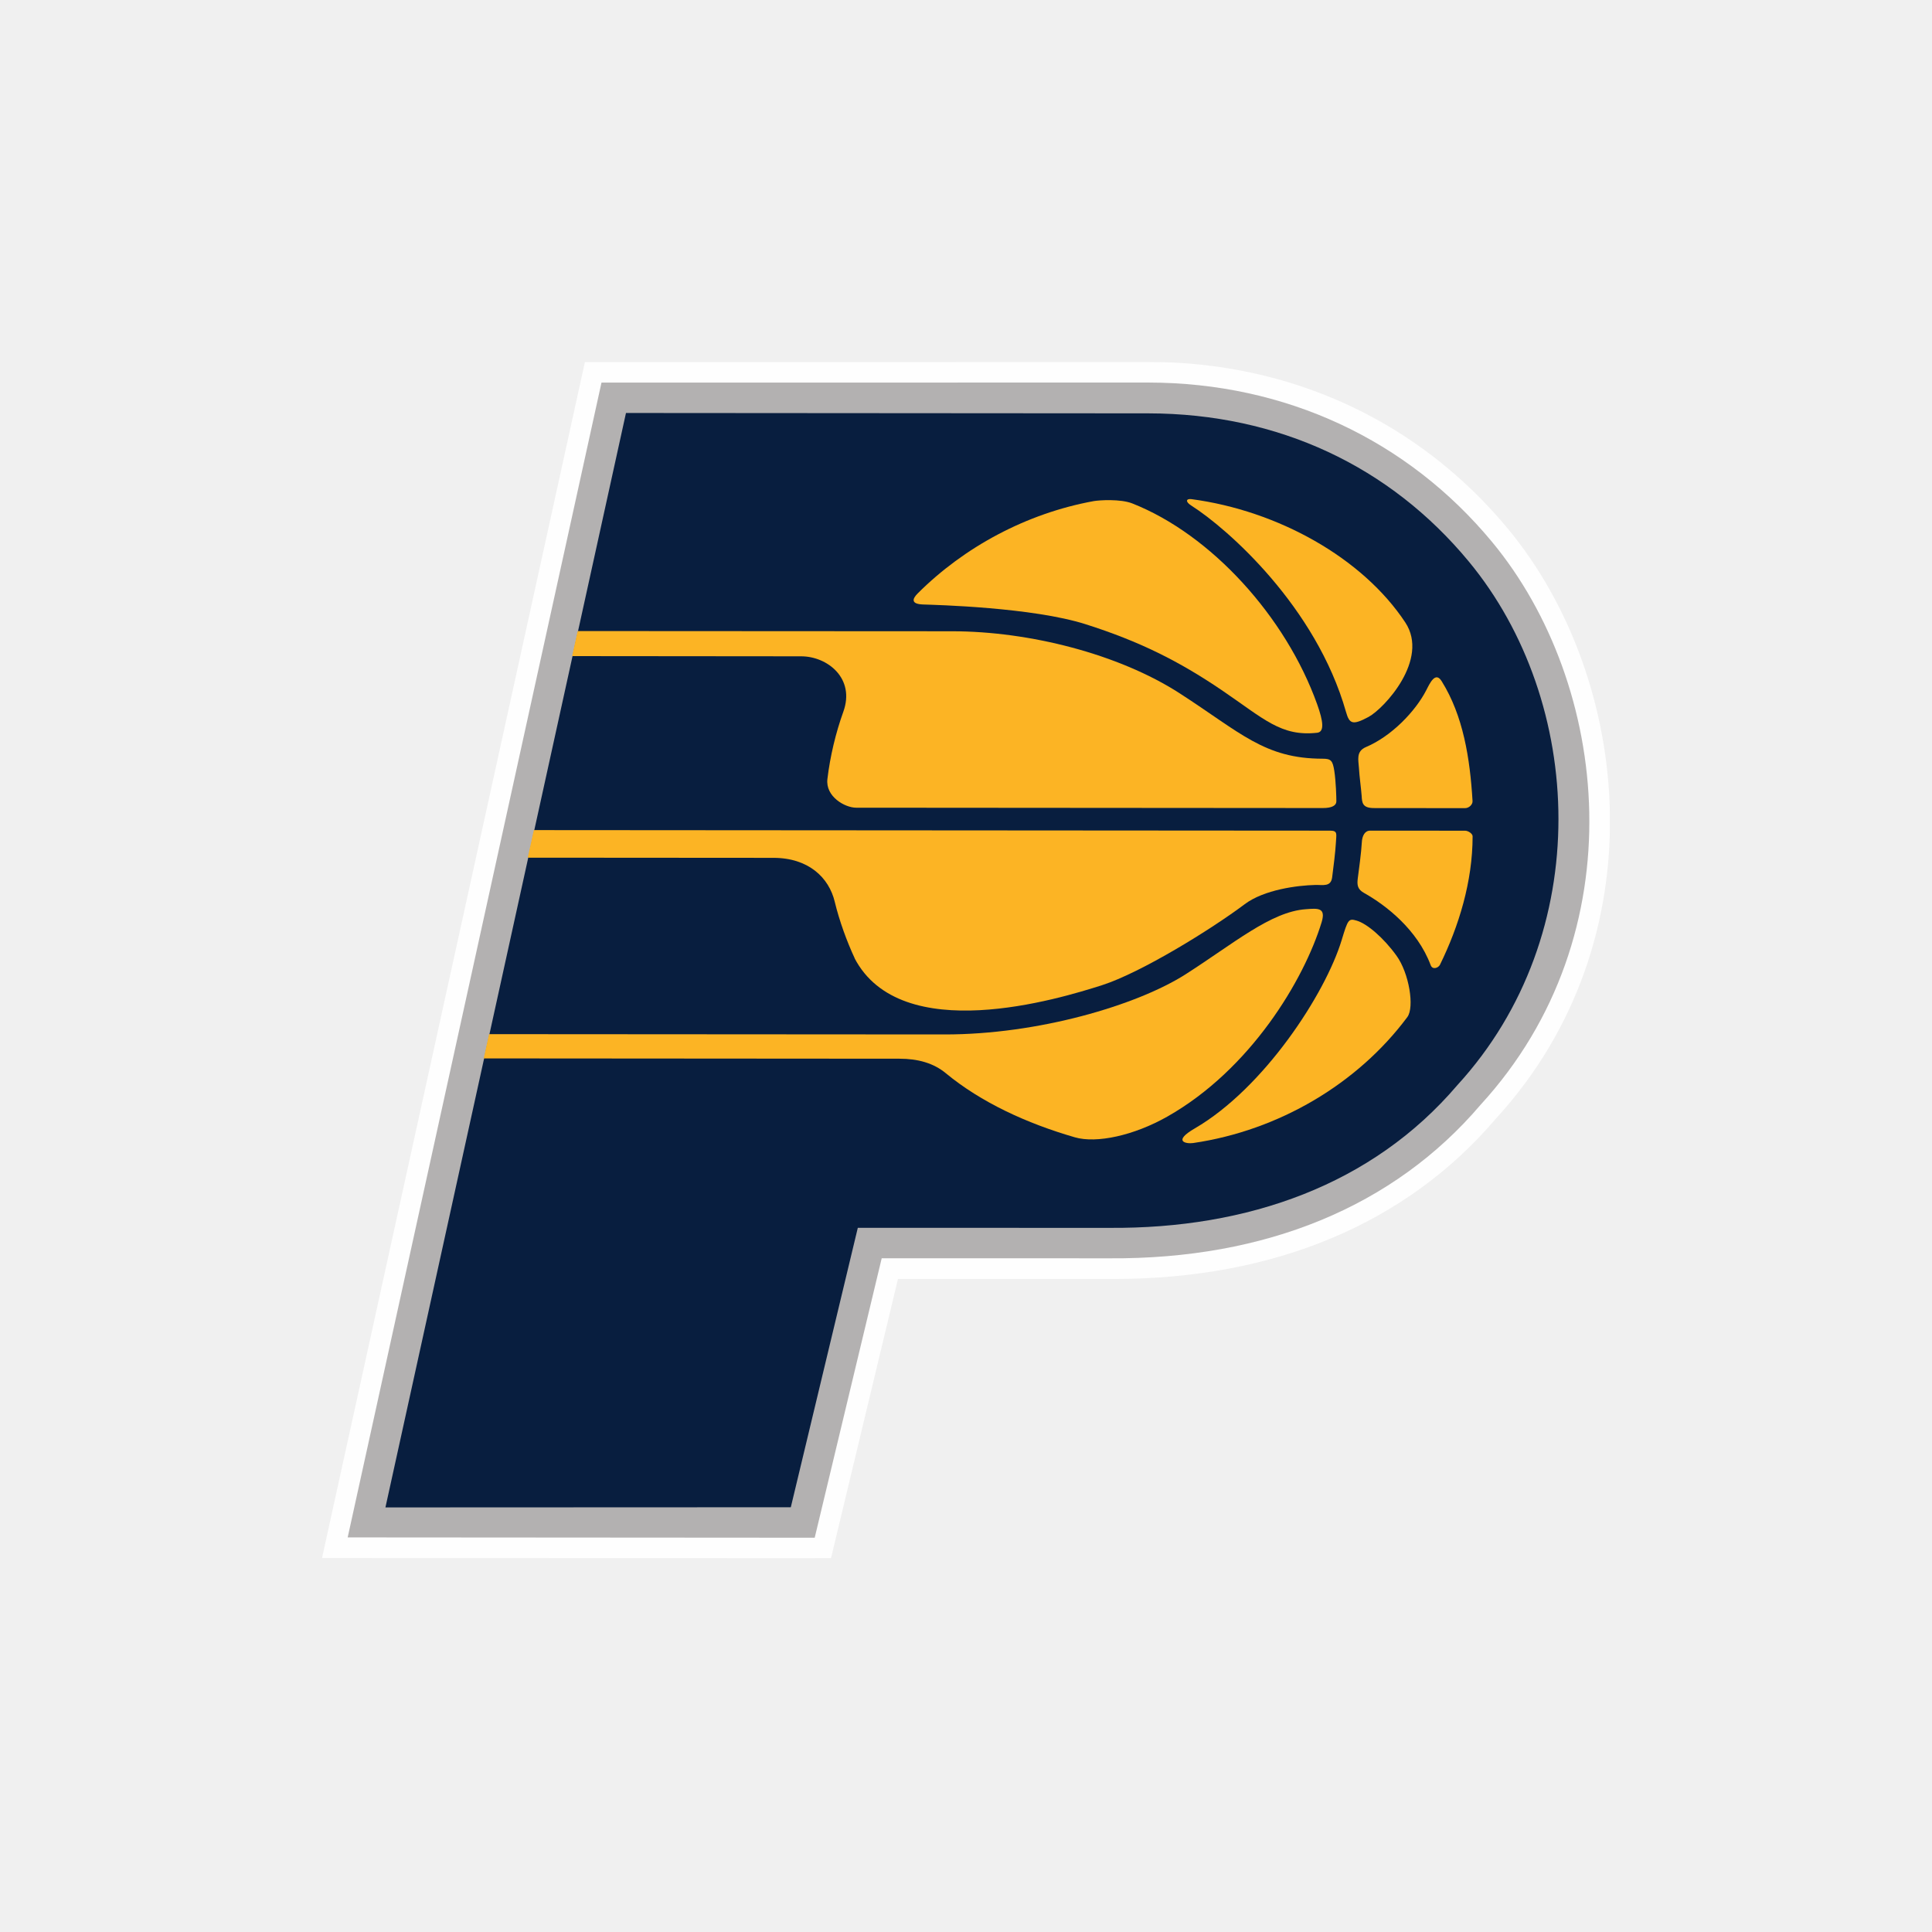
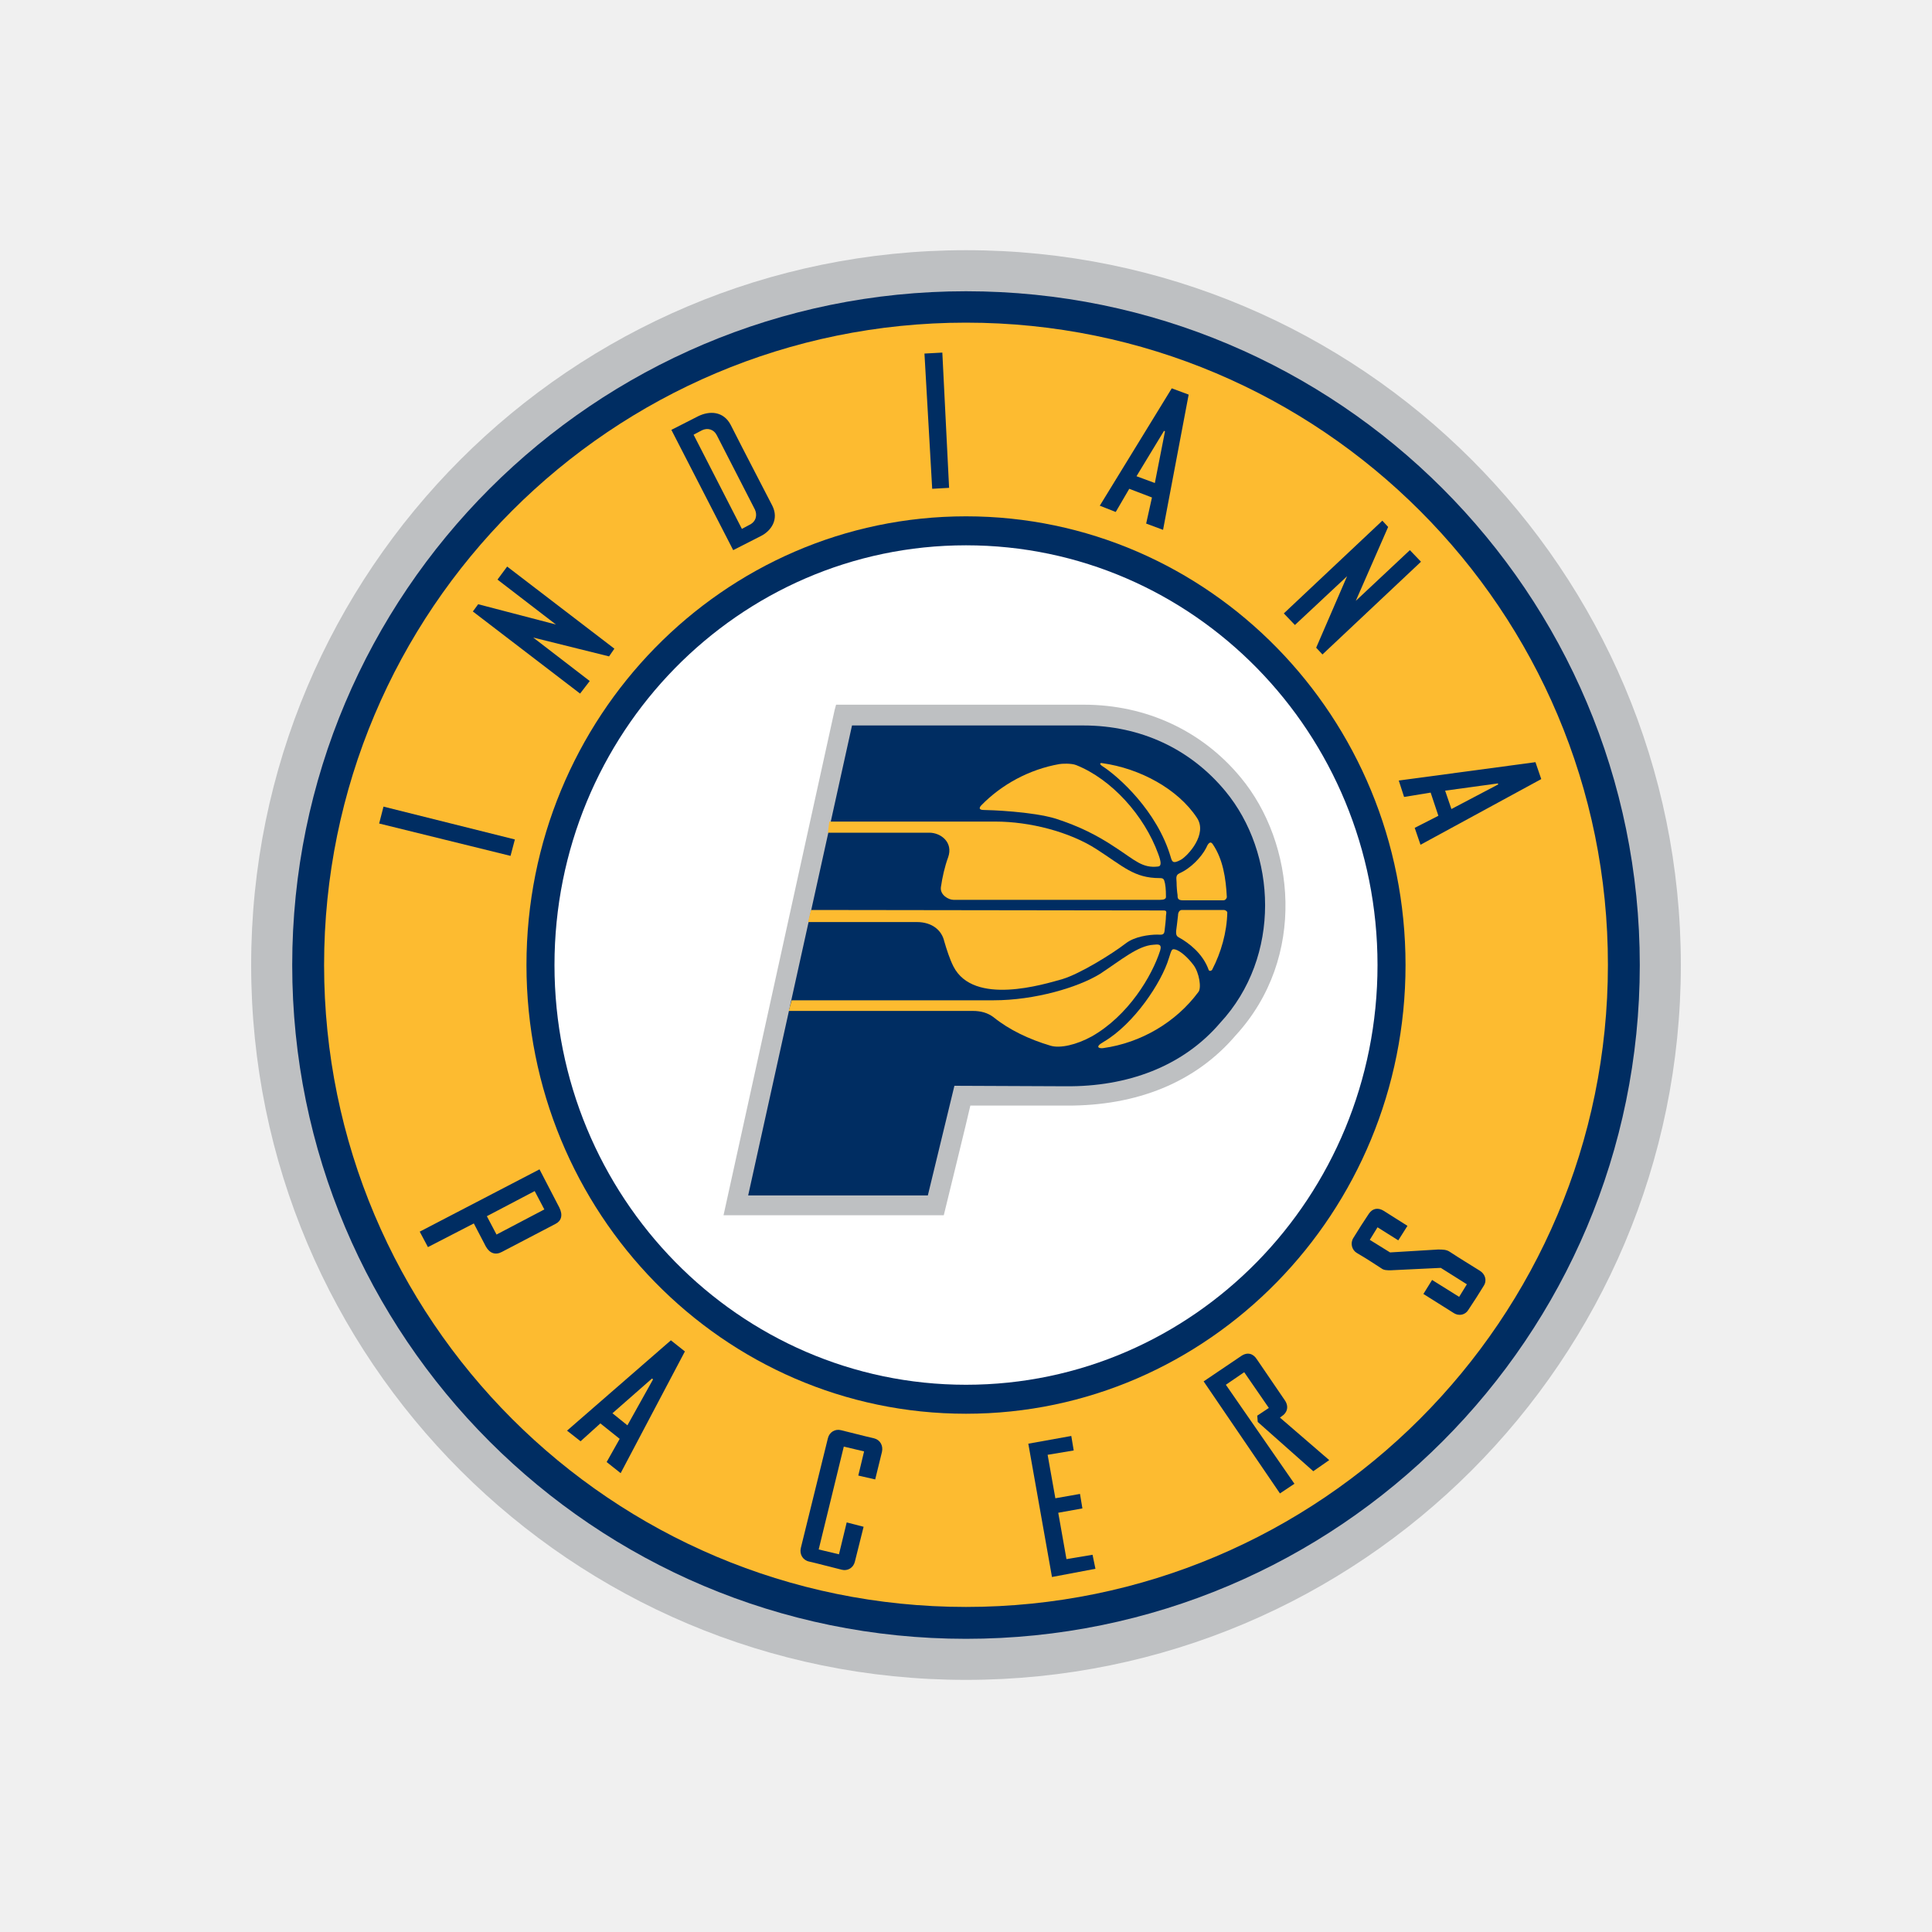
- <svg xmlns="http://www.w3.org/2000/svg" xmlns:xlink="http://www.w3.org/1999/xlink" width="150px" height="150px" viewBox="0 0 150 150" version="1.1">
-   <defs>
-     <polygon id="path-1" points="99.998 0.038 0.001 0.038 0.001 92.931 99.998 92.931 99.998 0.038" />
-   </defs>
-   <g id="Page-1" stroke="none" stroke-width="1" fill="none" fill-rule="evenodd">
-     <g id="IND">
-       <g id="Page-1">
-         <g id="Group-3" transform="translate(25, 28.05971)">
-           <mask id="mask-2" fill="white">
-             <use xlink:href="#path-1" />
-           </mask>
-           <g id="Clip-2" />
-           <path d="M92.078,12.997 C85.172,4.658 75.266,0.057 64.179,0.037 L20.415,0.041 L0.001,92.908 L39.516,92.931 L44.719,71.236 L61.108,71.239 L61.486,71.239 C73.947,71.239 84.205,66.932 91.121,58.812 C103.918,44.863 101.658,24.565 92.078,12.997" id="Fill-1" fill="#FEFEFE" mask="url(#mask-2)" />
-         </g>
-         <path d="M115.847,42.08 C109.267,34.136 99.794,29.717 89.177,29.701 L46.7,29.704 L26.994,119.364 L63.253,119.389 L68.455,97.691 C73.325,97.691 86.132,97.695 86.116,97.695 C98.266,97.781 108.23,93.667 114.941,85.787 C127.126,72.507 124.984,53.116 115.847,42.08" id="Fill-4" fill="#B3B1B1" />
-         <path d="M66.6,95.328 L61.398,117.023 L29.925,117.036 L48.601,32.064 L89.169,32.093 C99.27,32.109 107.925,36.211 114.03,43.588 C123.03,54.454 123.907,72.518 113.143,84.256 C106.541,92.005 96.863,95.408 86.137,95.331 L66.6,95.328 Z" id="Fill-6" fill="#081E3F" />
-         <path d="M44.419,50.94 L62.201,50.956 C64.243,50.956 66.417,52.67 65.473,55.269 C64.893,56.875 64.445,58.736 64.24,60.483 C64.077,61.848 65.601,62.71 66.472,62.71 L102.715,62.736 C103.397,62.736 103.755,62.543 103.755,62.217 C103.755,61.893 103.723,60.691 103.595,59.848 C103.467,59.044 103.336,58.906 102.686,58.906 C98.168,58.9 96.327,56.887 91.592,53.83 C86.857,50.773 79.912,49.017 73.944,49.011 L44.851,48.995 L44.419,50.94 Z" id="Fill-8" fill="#FCB424" />
-         <path d="M66.373,74.431 C65.746,73.089 65.166,71.49 64.811,70.019 C64.362,68.134 62.771,66.603 60.05,66.603 L40.974,66.59 L41.448,64.449 L103.263,64.491 C103.881,64.491 103.75,64.75 103.718,65.433 C103.682,66.116 103.525,67.381 103.426,68.128 C103.327,68.871 102.712,68.695 102.123,68.708 C100.734,68.74 98.147,69.07 96.639,70.201 C94.077,72.127 88.615,75.511 85.545,76.495 C82.25,77.546 69.94,81.315 66.335,74.37" id="Fill-10" fill="#FCB424" />
-         <path d="M37.556,82.175 L69.836,82.198 C71.26,82.198 72.487,82.537 73.438,83.329 C76.165,85.582 79.703,87.216 83.456,88.302 C85.14,88.79 88.037,88.161 90.627,86.694 C97.088,83.037 101.244,76.08 102.611,71.6 C102.967,70.431 102.285,70.527 101.382,70.591 C98.657,70.786 95.795,73.251 92.033,75.654 C88.265,78.051 80.606,80.323 73.338,80.314 L37.969,80.291 L37.556,82.175 Z" id="Fill-12" fill="#FCB424" />
-         <path d="M84.909,38.907 C85.363,38.827 86.996,38.728 87.905,39.084 C94.037,41.5 99.838,47.893 102.265,54.683 C102.732,55.988 102.848,56.824 102.265,56.891 C99.454,57.202 98.141,55.815 94.837,53.571 C91.53,51.331 88.482,49.8 84.294,48.467 C80.167,47.153 72.649,46.964 71.676,46.932 C70.706,46.9 70.828,46.493 71.253,46.07 C74.855,42.471 79.696,39.859 84.909,38.907" id="Fill-14" fill="#FCB424" />
-         <path d="M114.328,62.19 C114.347,62.45 114.069,62.745 113.742,62.745 C113.713,62.745 106.673,62.738 106.673,62.738 C105.767,62.738 105.751,62.315 105.719,61.796 C105.683,61.277 105.539,60.239 105.507,59.62 C105.475,59.021 105.258,58.335 106.058,57.999 C108.027,57.166 109.887,55.24 110.736,53.586 C111.021,53.029 111.446,52.106 111.93,52.888 C113.604,55.566 114.129,58.87 114.328,62.19" id="Fill-16" fill="#FCB424" />
-         <path d="M111.797,74.906 C111.675,75.147 111.224,75.323 111.077,74.935 C110.046,72.173 107.593,70.272 105.906,69.33 C105.397,69.045 105.352,68.712 105.416,68.209 C105.486,67.706 105.698,66.097 105.73,65.418 C105.755,64.879 105.973,64.491 106.377,64.491 L113.744,64.495 C114.006,64.498 114.333,64.732 114.333,64.927 C114.333,68.443 113.263,71.916 111.797,74.906" id="Fill-18" fill="#FCB424" />
-         <path d="M92.637,88.745 C92.118,88.819 90.985,88.639 92.771,87.604 C98.125,84.489 102.895,77.18 104.169,72.982 C104.653,71.38 104.704,71.296 105.319,71.473 C106.138,71.706 107.429,72.822 108.415,74.187 C109.407,75.549 109.833,78.205 109.263,78.968 C105.415,84.137 99.3,87.768 92.637,88.745" id="Fill-20" fill="#FCB424" />
-         <path d="M106.257,55.66 C105.011,56.33 104.768,56.205 104.502,55.269 C102.178,47.101 95.317,41.054 92.512,39.266 C91.977,38.93 92.115,38.702 92.502,38.753 C99.216,39.647 105.796,43.313 109.11,48.332 C110.998,51.209 107.457,55.01 106.257,55.66" id="Fill-22" fill="#FCB424" />
-         <rect id="Rectangle" x="0" y="0" width="150" height="150" />
-       </g>
-     </g>
+ <svg xmlns="http://www.w3.org/2000/svg" version="1.1" id="Layer_1" x="0px" y="0px" viewBox="0 0 400 400" style="enable-background:new 0 0 400 400;" xml:space="preserve">
+   <style type="text/css">
+ 	.st0{fill:#BEC0C2;}
+ 	.st1{fill:#002D62;}
+ 	.st2{fill:#FDBB30;}
+ 	.st3{fill:#FFFFFF;}
+ </style>
+   <g>
+     <path class="st0" d="M348,199.8c0,81.7-66.2,148-148,148c-81.7,0-148-66.2-148-148c0-81.7,66.2-148,148-148   C281.8,51.8,348,118.1,348,199.8z" />
+     <path class="st1" d="M339.5,199.8c0,77-62.4,139.5-139.5,139.5S60.5,276.8,60.5,199.8S123,60.3,200,60.3   C277.1,60.3,339.5,122.7,339.5,199.8z" />
+     <path class="st2" d="M200,66.8c-73.4,0-132.9,59.5-132.9,133c0,73.4,59.5,132.9,132.9,132.9s132.9-59.5,132.9-132.9   C333,126.4,273.4,66.8,200,66.8z" />
+     <path class="st1" d="M291,199.8c0,51.3-40.8,92.9-91,92.9c-50.3,0-91-41.6-91-92.9s40.7-92.9,91-92.9   C250.3,106.9,291,148.5,291,199.8z" />
+     <path class="st3" d="M285.2,199.8c0,48-38.1,86.9-85.2,86.9c-47,0-85.2-38.9-85.2-86.9s38.1-86.9,85.2-86.9   C247.1,112.9,285.2,151.8,285.2,199.8z" />
+     <polygon class="st1" points="106.6,173.8 105.7,177.2 78.5,170.5 79.4,167  " />
+     <polygon class="st1" points="110.4,132 122.1,141 120.1,143.6 97.9,126.6 99,125.1 115.1,129.3 103,120 105,117.3 127.2,134.3    126.1,135.9  " />
+     <path class="st1" d="M153.6,109.5l1.5-0.8c1.5-0.7,1.7-2.1,1.2-3.2c-2.9-5.7-5-9.7-7.9-15.4c-0.6-1.2-1.9-1.6-3.1-1l-1.7,0.9   L153.6,109.5z M139,89l5.5-2.8c2.4-1.2,5.3-1.1,6.8,1.8c3.5,6.9,5.1,9.9,8.6,16.7c1.4,2.8-0.2,5.2-2.4,6.3l-5.7,2.9L139,89z" />
+     <polygon class="st1" points="196.5,101 193,101.2 191.4,73.2 195.1,73  " />
+     <path class="st1" d="M241.2,89.3l-0.2-0.1l-5.7,9.4l3.8,1.4L241.2,89.3z M237.3,108.4l1.2-5.4l-4.7-1.8L231,106l-3.3-1.3l14.9-24.3   l3.5,1.3l-5.3,28L237.3,108.4z" />
+     <polygon class="st1" points="278.9,119.3 268.1,129.4 265.8,127 286.2,107.8 287.4,109.1 280.7,124.4 291.9,113.9 294.2,116.3    273.8,135.5 272.5,134.1  " />
+     <path class="st1" d="M310.2,162.4l-0.1-0.2l-10.9,1.5l1.3,3.8L310.2,162.4z M292.9,171.4l4.9-2.5l-1.6-4.8l-5.5,0.9l-1.1-3.4   l28.3-3.8l1.2,3.5l-25,13.6L292.9,171.4z" />
+     <path class="st1" d="M100.8,251.8l2,3.8l9.9-5.2l-2-3.8L100.8,251.8z M88.6,258.2l-1.7-3.2l24.8-12.9l4.1,7.9   c0.8,1.6,0.4,2.8-0.8,3.4c-4.4,2.3-6.7,3.5-11.1,5.8c-1.3,0.7-2.5,0.3-3.3-1.1l-2.5-4.8L88.6,258.2z" />
+     <path class="st1" d="M135.2,285.6l-0.2-0.2l-8.2,7.2l3.1,2.5L135.2,285.6z M125.6,302.7l2.7-4.8l-4-3.2l-4.1,3.7l-2.8-2.2   l21.5-18.7l2.9,2.3L128.5,305L125.6,302.7z" />
+     <path class="st1" d="M175.3,315.2l3.5,0.9l-1.8,7.2c-0.3,1.3-1.5,2-2.7,1.7c-2.5-0.6-4.2-1.1-6.8-1.7c-1.3-0.3-2-1.5-1.7-2.8   c2.2-8.9,3.4-13.8,5.6-22.7c0.3-1.3,1.5-2,2.7-1.7c2.5,0.6,4.3,1.1,6.9,1.7c1.2,0.3,1.9,1.5,1.6,2.8l-1.4,5.7l-3.5-0.8l1.2-5   l-4.2-1l-5.2,21.3l4.2,1L175.3,315.2z" />
+     <polygon class="st1" points="226.8,324.8 217.8,326.5 212.9,298.9 221.8,297.3 222.3,300.3 216.9,301.2 218.5,310.2 223.6,309.3    224.1,312.3 219.1,313.2 220.8,322.8 226.2,321.9  " />
+     <path class="st1" d="M268,307.2l-3,2L249.2,286l7.7-5.2c1.4-1,2.6-0.5,3.3,0.6c2.2,3.2,3.6,5.3,5.8,8.5c0.9,1.3,0.5,2.6-0.6,3.3   l-0.4,0.3l10.2,8.8l-3.3,2.3l-11.5-10.2l-0.1-1.3l2.4-1.6l-5.1-7.4l-3.8,2.6L268,307.2z" />
+     <path class="st1" d="M296.5,265l5.6,3.5l1.6-2.6l-5.4-3.4l-10.4,0.5c-0.7,0-1.4,0-1.9-0.4c-2-1.3-2.9-1.9-5.1-3.2   c-1-0.6-1.4-2-0.7-3.1c1.1-1.8,2-3.2,3.2-5c0.8-1.2,2-1.3,3.1-0.6l4.9,3.1l-1.9,3l-4.3-2.7l-1.6,2.6l4.2,2.6l9.9-0.6   c1,0,1.8,0,2.5,0.5c2.6,1.7,3.5,2.2,6.2,3.9c1.1,0.7,1.5,2,0.8,3.1c-1.1,1.8-2,3.2-3.2,5c-0.6,1-1.9,1.4-3.1,0.6l-6.2-3.9   L296.5,265z" />
+     <path class="st0" d="M172.8,147l-23,104.6h45.6c0,0,5.1-20.8,5.5-22.7c2,0,19.8,0,19.8,0c14.8,0.1,26.9-4.9,35.1-14.5   c14.9-16.2,12.3-39.9,1.1-53.4c-8-9.7-19.6-15.1-32.5-15.1h-51.3L172.8,147z" />
+     <path class="st1" d="M197.6,224.8l-5.5,22.7h-37.2l21.5-97.3h47.9c11.9,0,22.2,4.9,29.4,13.6c10.6,12.8,11.7,34.2-1.1,48   c-7.8,9.1-19.3,13.2-31.9,13.1L197.6,224.8z" />
+     <path class="st2" d="M171.4,172.4h21c2.4,0,5,2,3.9,5.1c-0.7,1.9-1.2,4.1-1.5,6.2c-0.2,1.6,1.6,2.6,2.6,2.6h42.8   c0.8,0,1.2-0.2,1.2-0.6c0-0.4,0-1.8-0.2-2.8c-0.2-0.9-0.3-1.1-1.1-1.1c-5.3,0-7.5-2.4-13.1-6s-13.8-5.7-20.9-5.7h-34.4L171.4,172.4   z" />
+     <path class="st2" d="M197.4,200.1c-0.8-1.6-1.4-3.5-1.9-5.2c-0.5-2.2-2.4-4-5.7-4h-22.5l0.6-2.5l73,0.1c0.7,0,0.6,0.3,0.5,1.1   c0,0.8-0.2,2.3-0.3,3.2s-0.8,0.7-1.5,0.7c-1.7,0-4.7,0.4-6.5,1.8c-3,2.3-9.5,6.3-13.1,7.4C216.1,203.8,201.6,208.3,197.4,200.1" />
+     <path class="st2" d="M163.3,209.3h38.1c1.7,0,3.1,0.4,4.3,1.3c3.2,2.6,7.4,4.6,11.8,5.9c2,0.6,5.4-0.2,8.5-1.9   c7.6-4.3,12.5-12.5,14.2-17.8c0.4-1.4-0.4-1.3-1.4-1.2c-3.2,0.2-6.6,3.1-11,6c-4.5,2.8-13.5,5.5-22.1,5.5h-41.8L163.3,209.3z" />
+     <path class="st2" d="M219.3,158.2c0.5-0.1,2.5-0.2,3.5,0.2c7.3,2.9,14.1,10.4,17,18.4c0.6,1.6,0.7,2.5,0,2.6   c-3.3,0.4-4.8-1.3-8.8-3.9c-3.9-2.6-7.5-4.4-12.4-6c-4.9-1.5-13.8-1.8-14.9-1.8c-1.1,0-1-0.5-0.5-1   C207.4,162.4,213.1,159.3,219.3,158.2z" />
+     <path class="st2" d="M254,185.7c0,0.3-0.3,0.7-0.7,0.7h-8.4c-1.1,0-1.1-0.5-1.1-1.1c-0.1-0.6-0.2-1.8-0.2-2.6   c0-0.7-0.3-1.5,0.6-1.9c2.3-1,4.5-3.3,5.5-5.2c0.3-0.7,0.8-1.7,1.4-0.8C253.2,177.9,253.8,181.8,254,185.7z" />
+     <path class="st2" d="M251,200.7c-0.1,0.3-0.7,0.5-0.8,0c-1.2-3.3-4.1-5.5-6.1-6.6c-0.6-0.3-0.6-0.7-0.6-1.3   c0.1-0.6,0.3-2.5,0.4-3.3c0-0.6,0.3-1.1,0.8-1.1h8.7c0.3,0,0.7,0.3,0.7,0.5C254,193.1,252.8,197.2,251,200.7z" />
+     <path class="st2" d="M228.4,217c-0.6,0.1-2-0.1,0.1-1.3c6.3-3.7,12-12.3,13.5-17.3c0.6-1.9,0.6-2,1.4-1.8c1,0.3,2.5,1.6,3.7,3.2   c1.2,1.6,1.7,4.8,1,5.6C243.5,211.6,236.3,215.9,228.4,217z" />
+     <path class="st2" d="M244.5,178c-1.5,0.8-1.8,0.6-2.1-0.5c-2.8-9.6-10.9-16.8-14.2-18.9c-0.6-0.4-0.5-0.7,0-0.6   c7.9,1.1,15.7,5.4,19.6,11.3C250.1,172.7,245.9,177.2,244.5,178z" />
  </g>
</svg>
